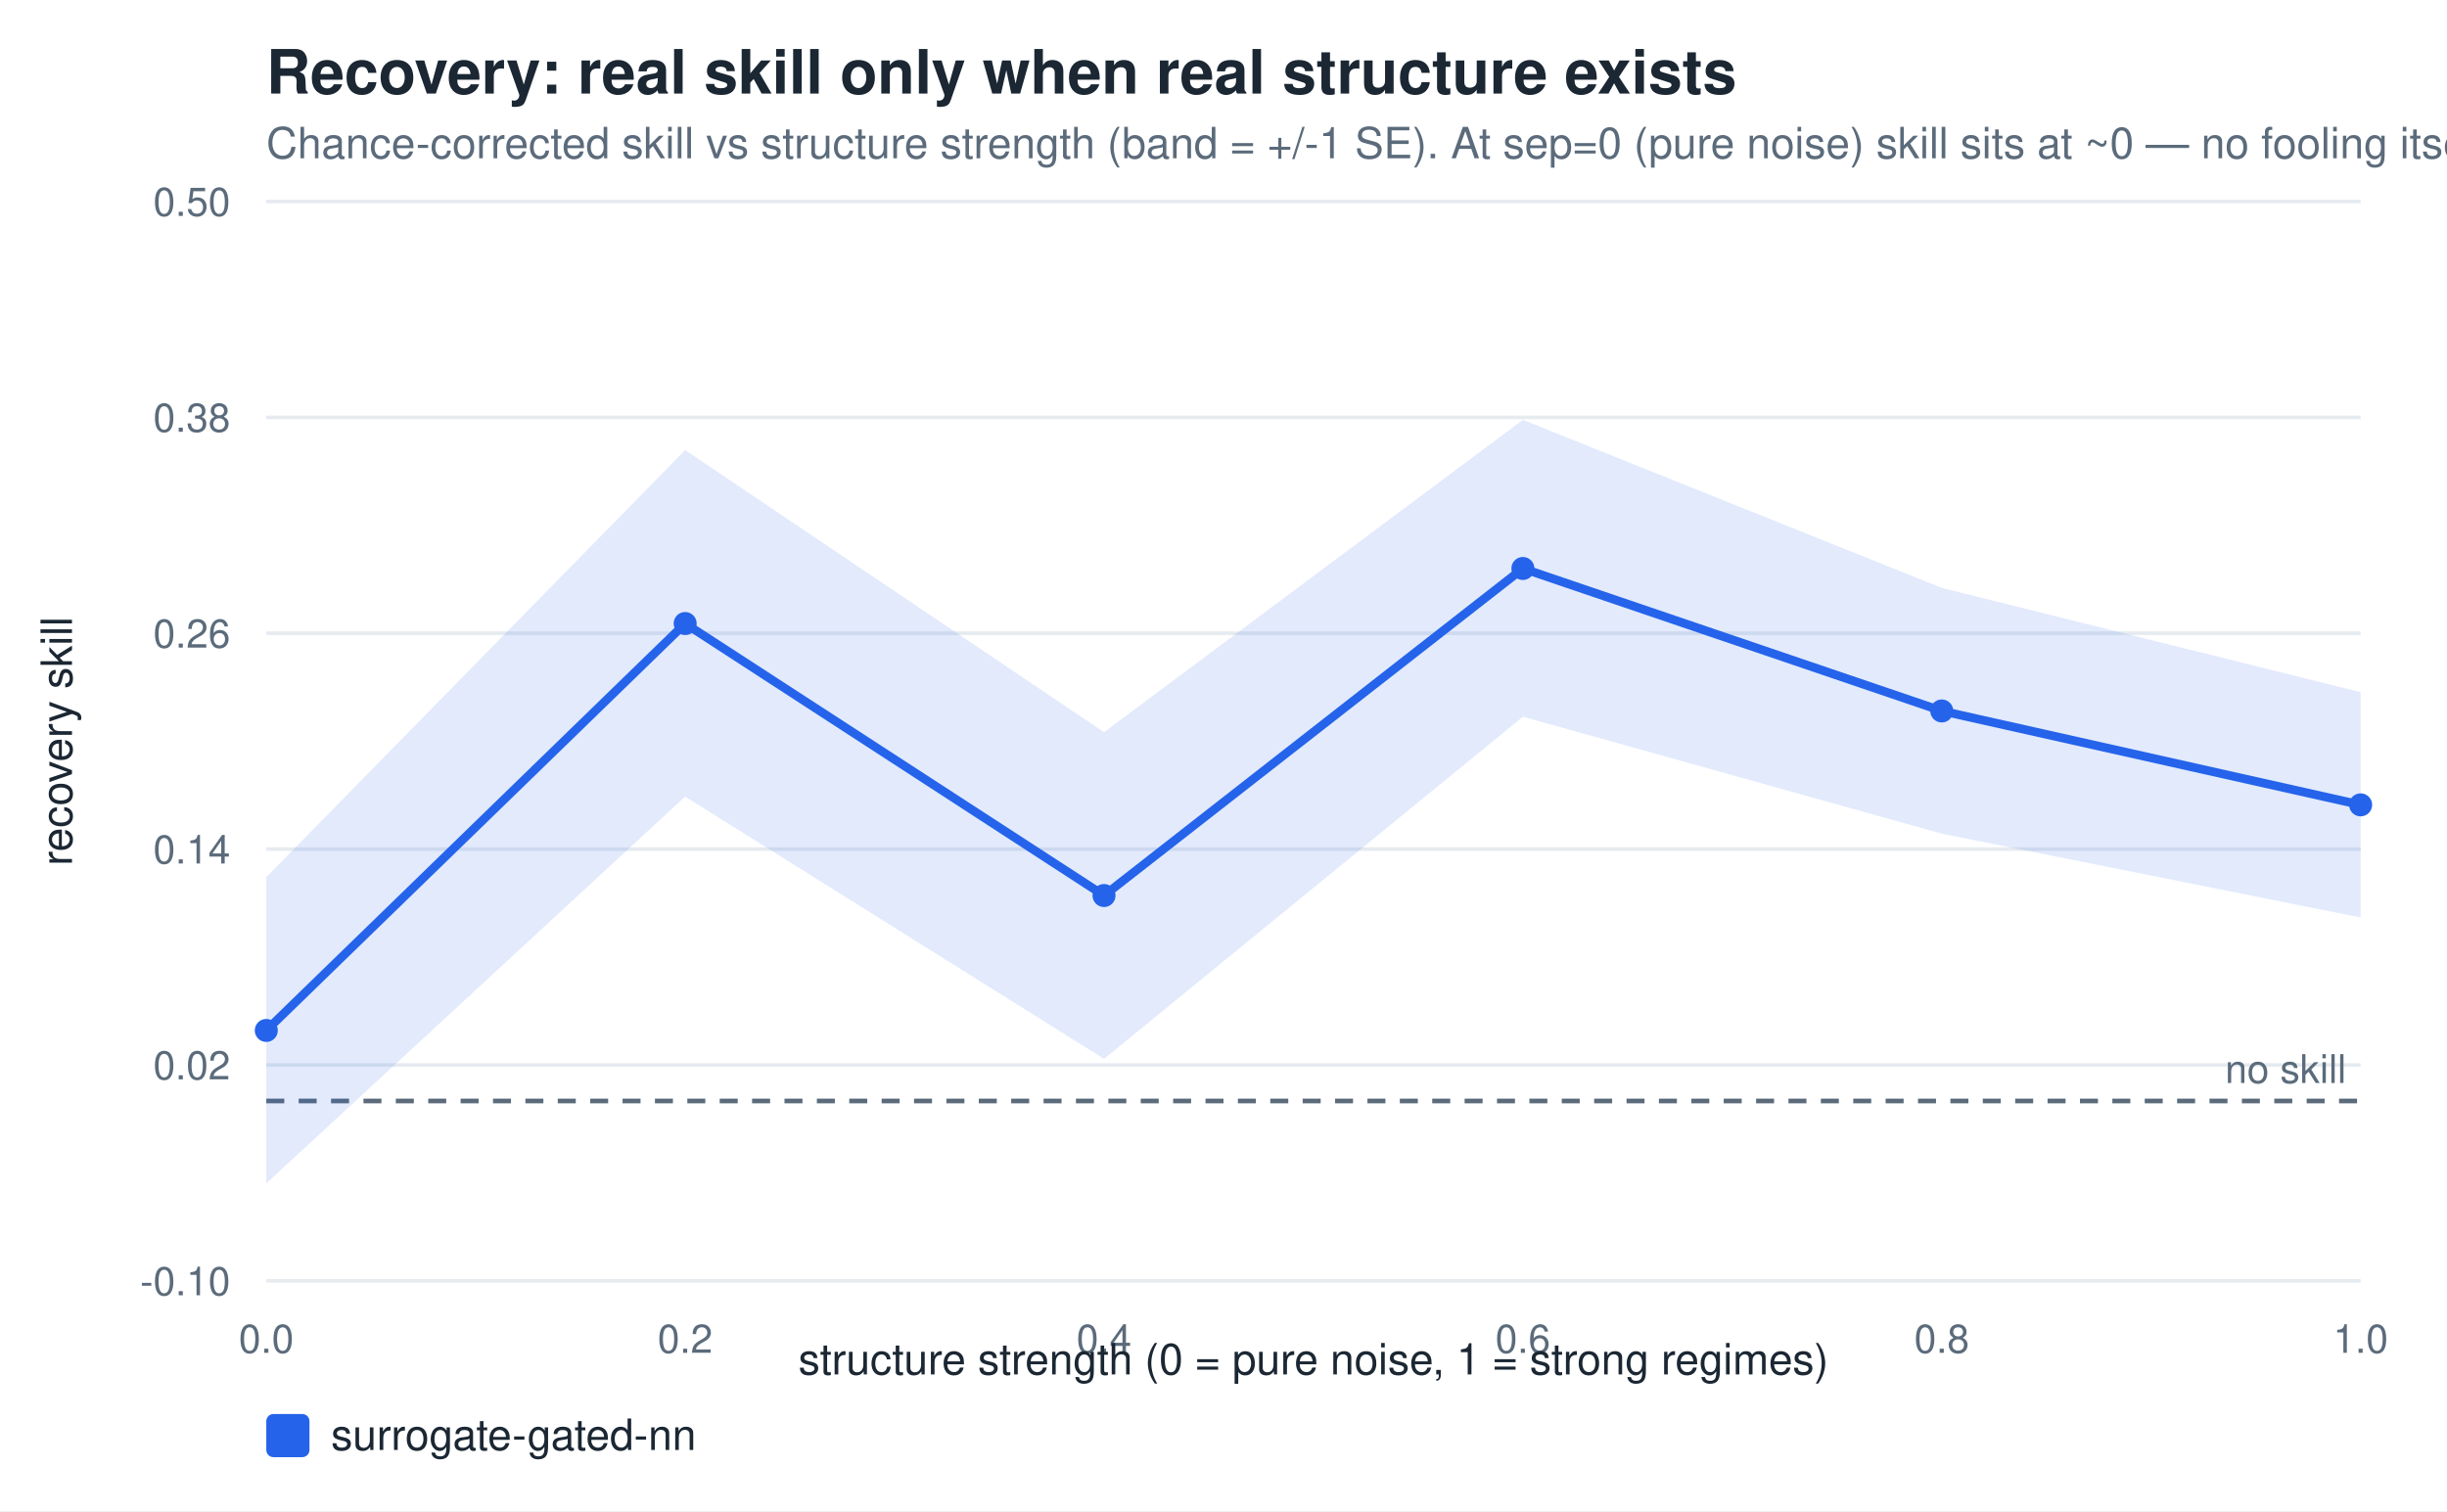
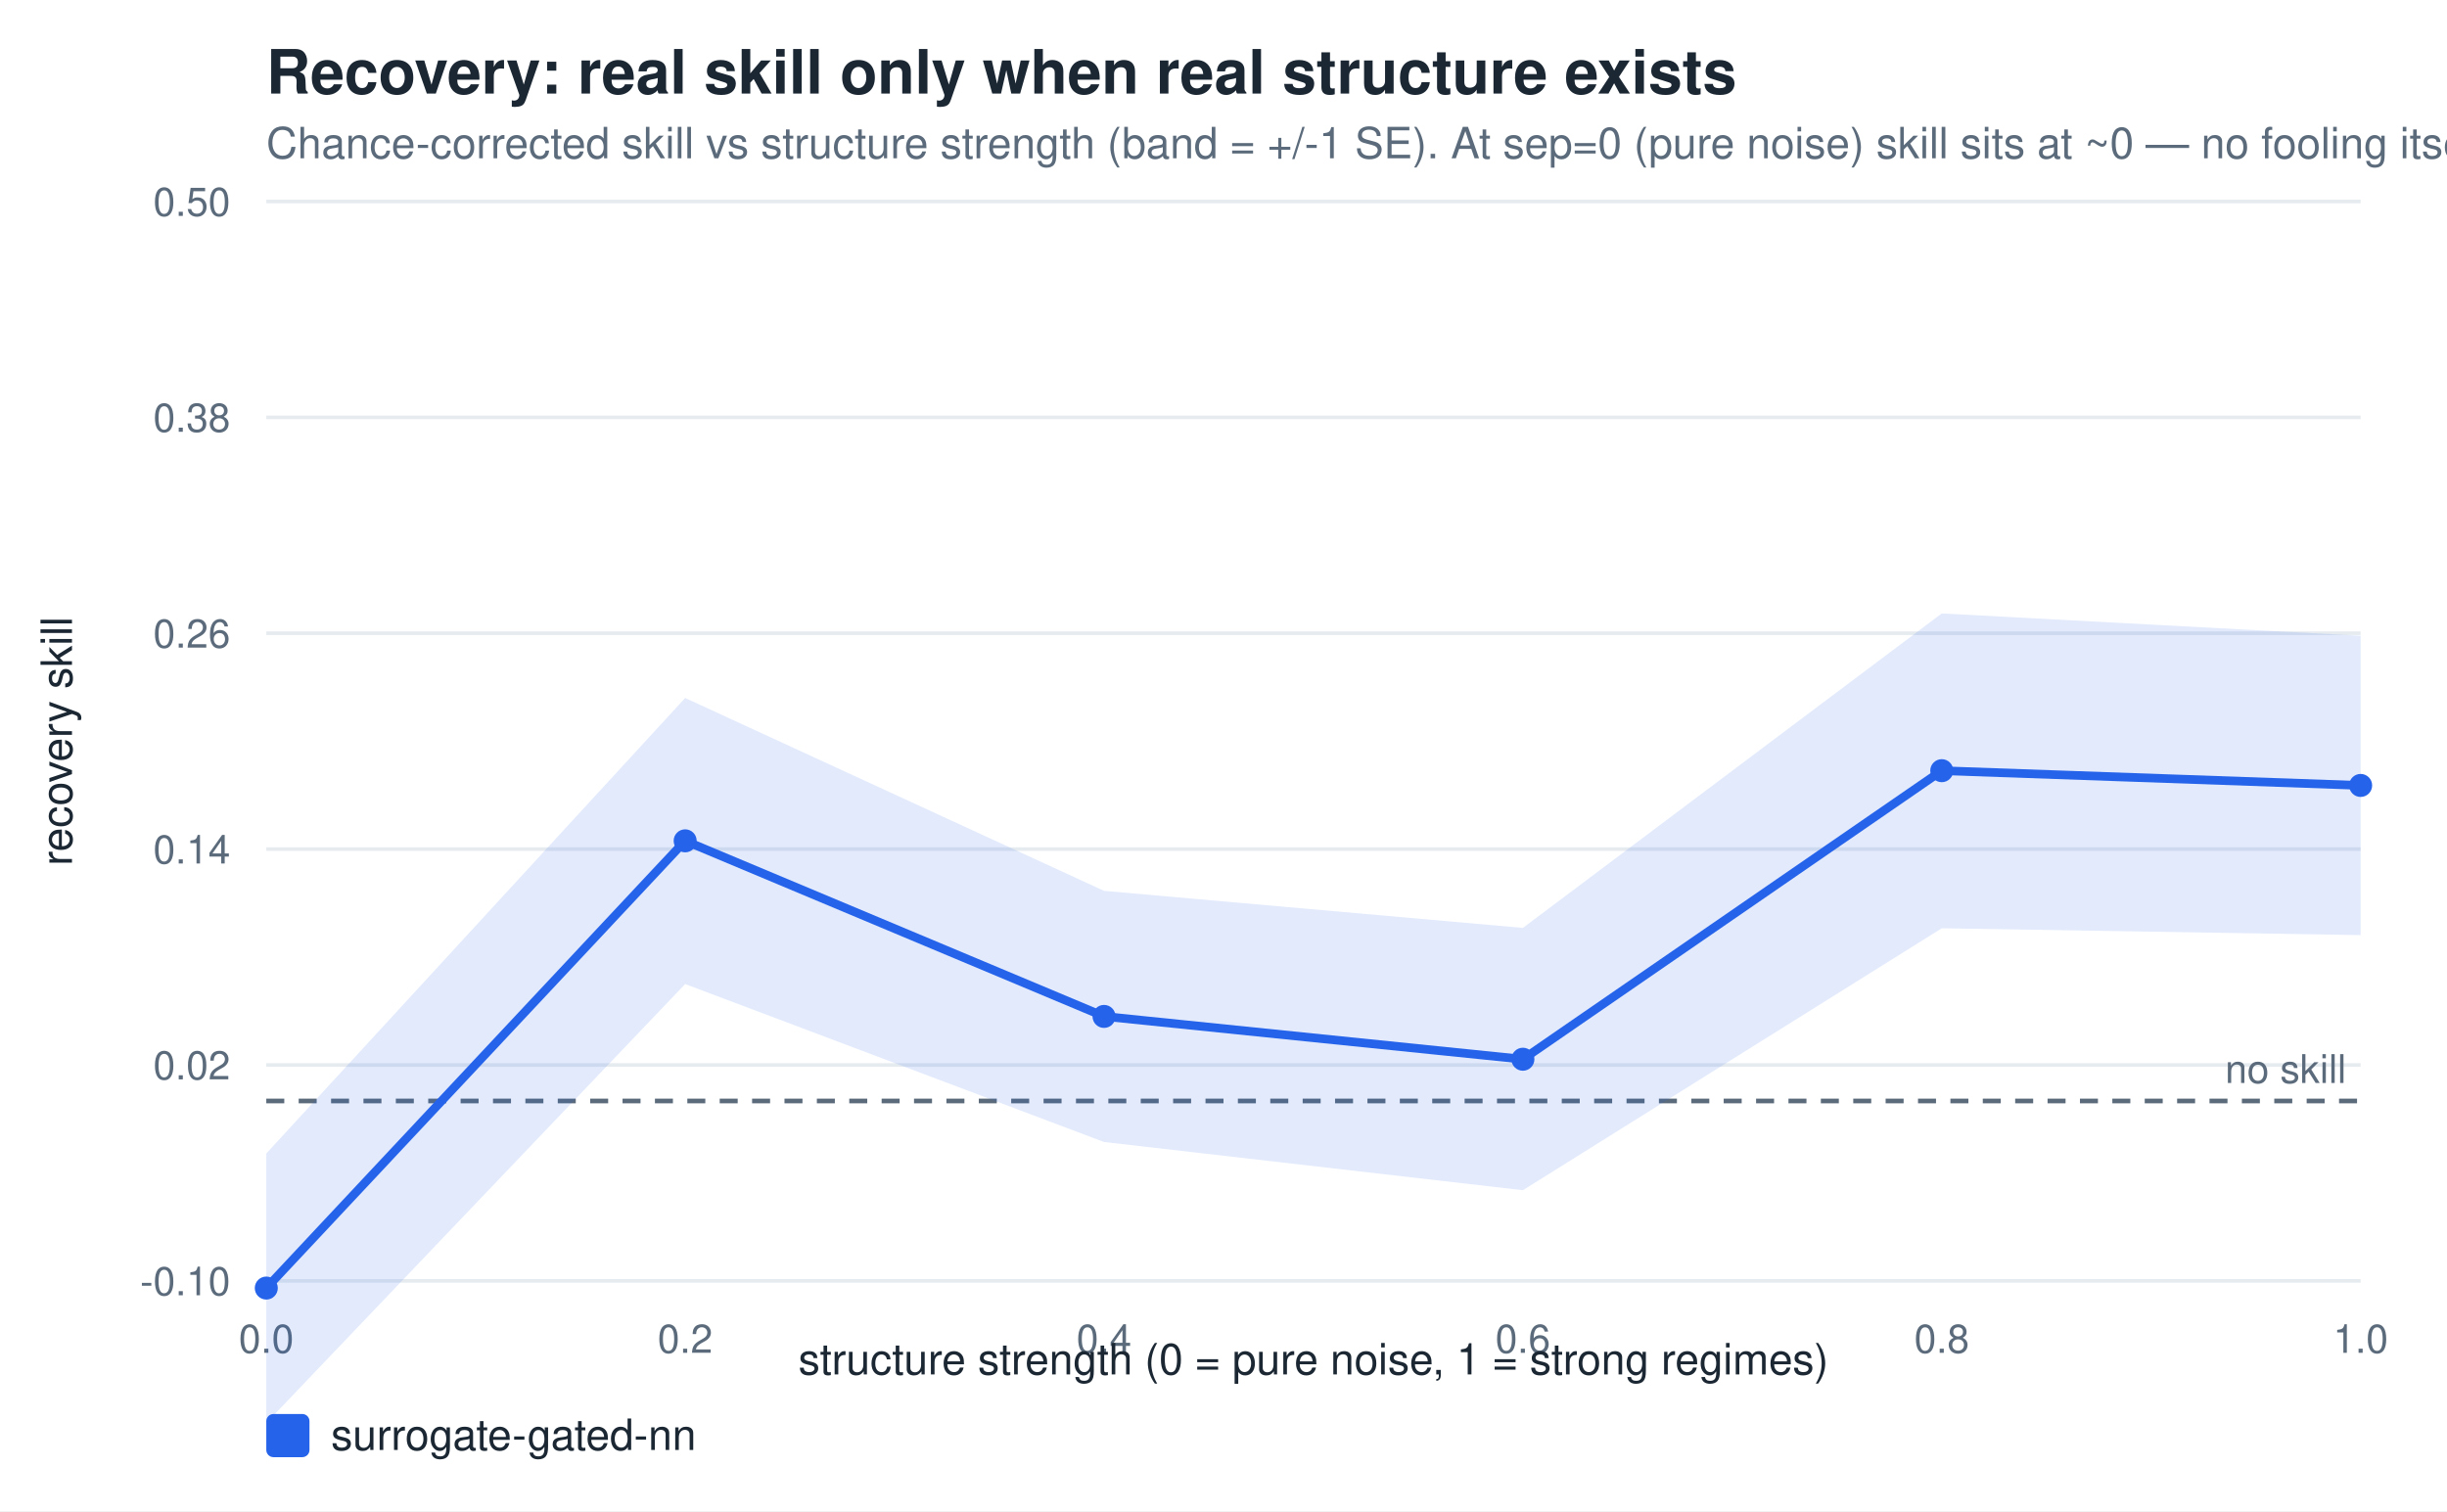
<svg xmlns="http://www.w3.org/2000/svg" viewBox="0 0 680 420" font-family="-apple-system,Segoe UI,Helvetica,Arial,sans-serif">
  <rect width="680" height="420" fill="white" />
  <text x="74" y="26" font-size="17" font-weight="700" fill="#1b2733">Recovery: real skill only when real structure exists</text>
  <text x="74" y="44" font-size="12" fill="#5b6b7b">Chance-corrected skill vs structure strength (band = +/-1 SE). At sep=0 (pure noise) skill sits at ~0 — no fooling itself.</text>
  <line x1="74" y1="356.0" x2="656" y2="356.0" stroke="#e6ebf0" />
  <text x="64" y="360.0" font-size="11" text-anchor="end" fill="#5b6b7b">-0.10</text>
  <line x1="74" y1="296.0" x2="656" y2="296.0" stroke="#e6ebf0" />
  <text x="64" y="300.0" font-size="11" text-anchor="end" fill="#5b6b7b">0.02</text>
  <line x1="74" y1="236.0" x2="656" y2="236.0" stroke="#e6ebf0" />
  <text x="64" y="240.0" font-size="11" text-anchor="end" fill="#5b6b7b">0.14</text>
  <line x1="74" y1="176.0" x2="656" y2="176.0" stroke="#e6ebf0" />
  <text x="64" y="180.0" font-size="11" text-anchor="end" fill="#5b6b7b">0.26</text>
  <line x1="74" y1="116.0" x2="656" y2="116.0" stroke="#e6ebf0" />
  <text x="64" y="120.0" font-size="11" text-anchor="end" fill="#5b6b7b">0.38</text>
  <line x1="74" y1="56.0" x2="656" y2="56.0" stroke="#e6ebf0" />
  <text x="64" y="60.0" font-size="11" text-anchor="end" fill="#5b6b7b">0.50</text>
  <text x="74.0" y="376" font-size="11" text-anchor="middle" fill="#5b6b7b">0.0</text>
  <text x="190.4" y="376" font-size="11" text-anchor="middle" fill="#5b6b7b">0.2</text>
  <text x="306.8" y="376" font-size="11" text-anchor="middle" fill="#5b6b7b">0.4</text>
  <text x="423.2" y="376" font-size="11" text-anchor="middle" fill="#5b6b7b">0.6</text>
  <text x="539.6" y="376" font-size="11" text-anchor="middle" fill="#5b6b7b">0.8</text>
  <text x="656.0" y="376" font-size="11" text-anchor="middle" fill="#5b6b7b">1.0</text>
  <text x="365" y="382" font-size="12" text-anchor="middle" fill="#1b2733">structure strength (0 = pure noise, 1 = strong regimes)</text>
  <text transform="translate(20,206) rotate(-90)" font-size="12" text-anchor="middle" fill="#1b2733">recovery skill</text>
  <line x1="74" y1="306.0" x2="656" y2="306.0" stroke="#5b6b7b" stroke-dasharray="5 4" stroke-width="1.3" />
  <text x="652" y="301.0" font-size="11" text-anchor="end" fill="#5b6b7b">no skill</text>
-   <polygon points="74.0,243.8 190.4,125.1 306.8,203.5 423.2,116.7 539.6,163.4 656.0,192.4 656.0,255.0 539.6,231.7 423.2,199.2 306.8,294.3 190.4,221.4 74.0,328.9" fill="#2563eb" fill-opacity="0.13" />
-   <polyline points="74.0,286.4 190.4,173.3 306.8,248.9 423.2,158.0 539.6,197.6 656.0,223.7" fill="none" stroke="#2563eb" stroke-width="2.4" />
-   <circle cx="74.0" cy="286.4" r="3.2" fill="#2563eb" />
-   <circle cx="190.4" cy="173.3" r="3.2" fill="#2563eb" />
-   <circle cx="306.8" cy="248.9" r="3.2" fill="#2563eb" />
-   <circle cx="423.2" cy="158.0" r="3.2" fill="#2563eb" />
-   <circle cx="539.6" cy="197.6" r="3.2" fill="#2563eb" />
-   <circle cx="656.0" cy="223.7" r="3.2" fill="#2563eb" />
+   <polygon points="74.0,320.6 190.4,194.0 306.8,247.6 423.2,257.9 539.6,170.5 656.0,176.7 656.0,259.9 539.6,258.0 423.2,330.8 306.8,317.4 190.4,273.5 74.0,395.5" fill="#2563eb" fill-opacity="0.13" />
+   <polyline points="74.0,358.0 190.4,233.7 306.8,282.5 423.2,294.4 539.6,214.2 656.0,218.3" fill="none" stroke="#2563eb" stroke-width="2.4" />
+   <circle cx="74.0" cy="358.0" r="3.2" fill="#2563eb" />
+   <circle cx="190.4" cy="233.7" r="3.2" fill="#2563eb" />
+   <circle cx="306.8" cy="282.5" r="3.2" fill="#2563eb" />
+   <circle cx="423.2" cy="294.4" r="3.2" fill="#2563eb" />
+   <circle cx="539.6" cy="214.2" r="3.2" fill="#2563eb" />
+   <circle cx="656.0" cy="218.3" r="3.2" fill="#2563eb" />
  <rect x="74" y="393" width="12" height="12" rx="2" fill="#2563eb" />
  <text x="92" y="403" font-size="12" fill="#1b2733">surrogate-gated-nn</text>
</svg>
